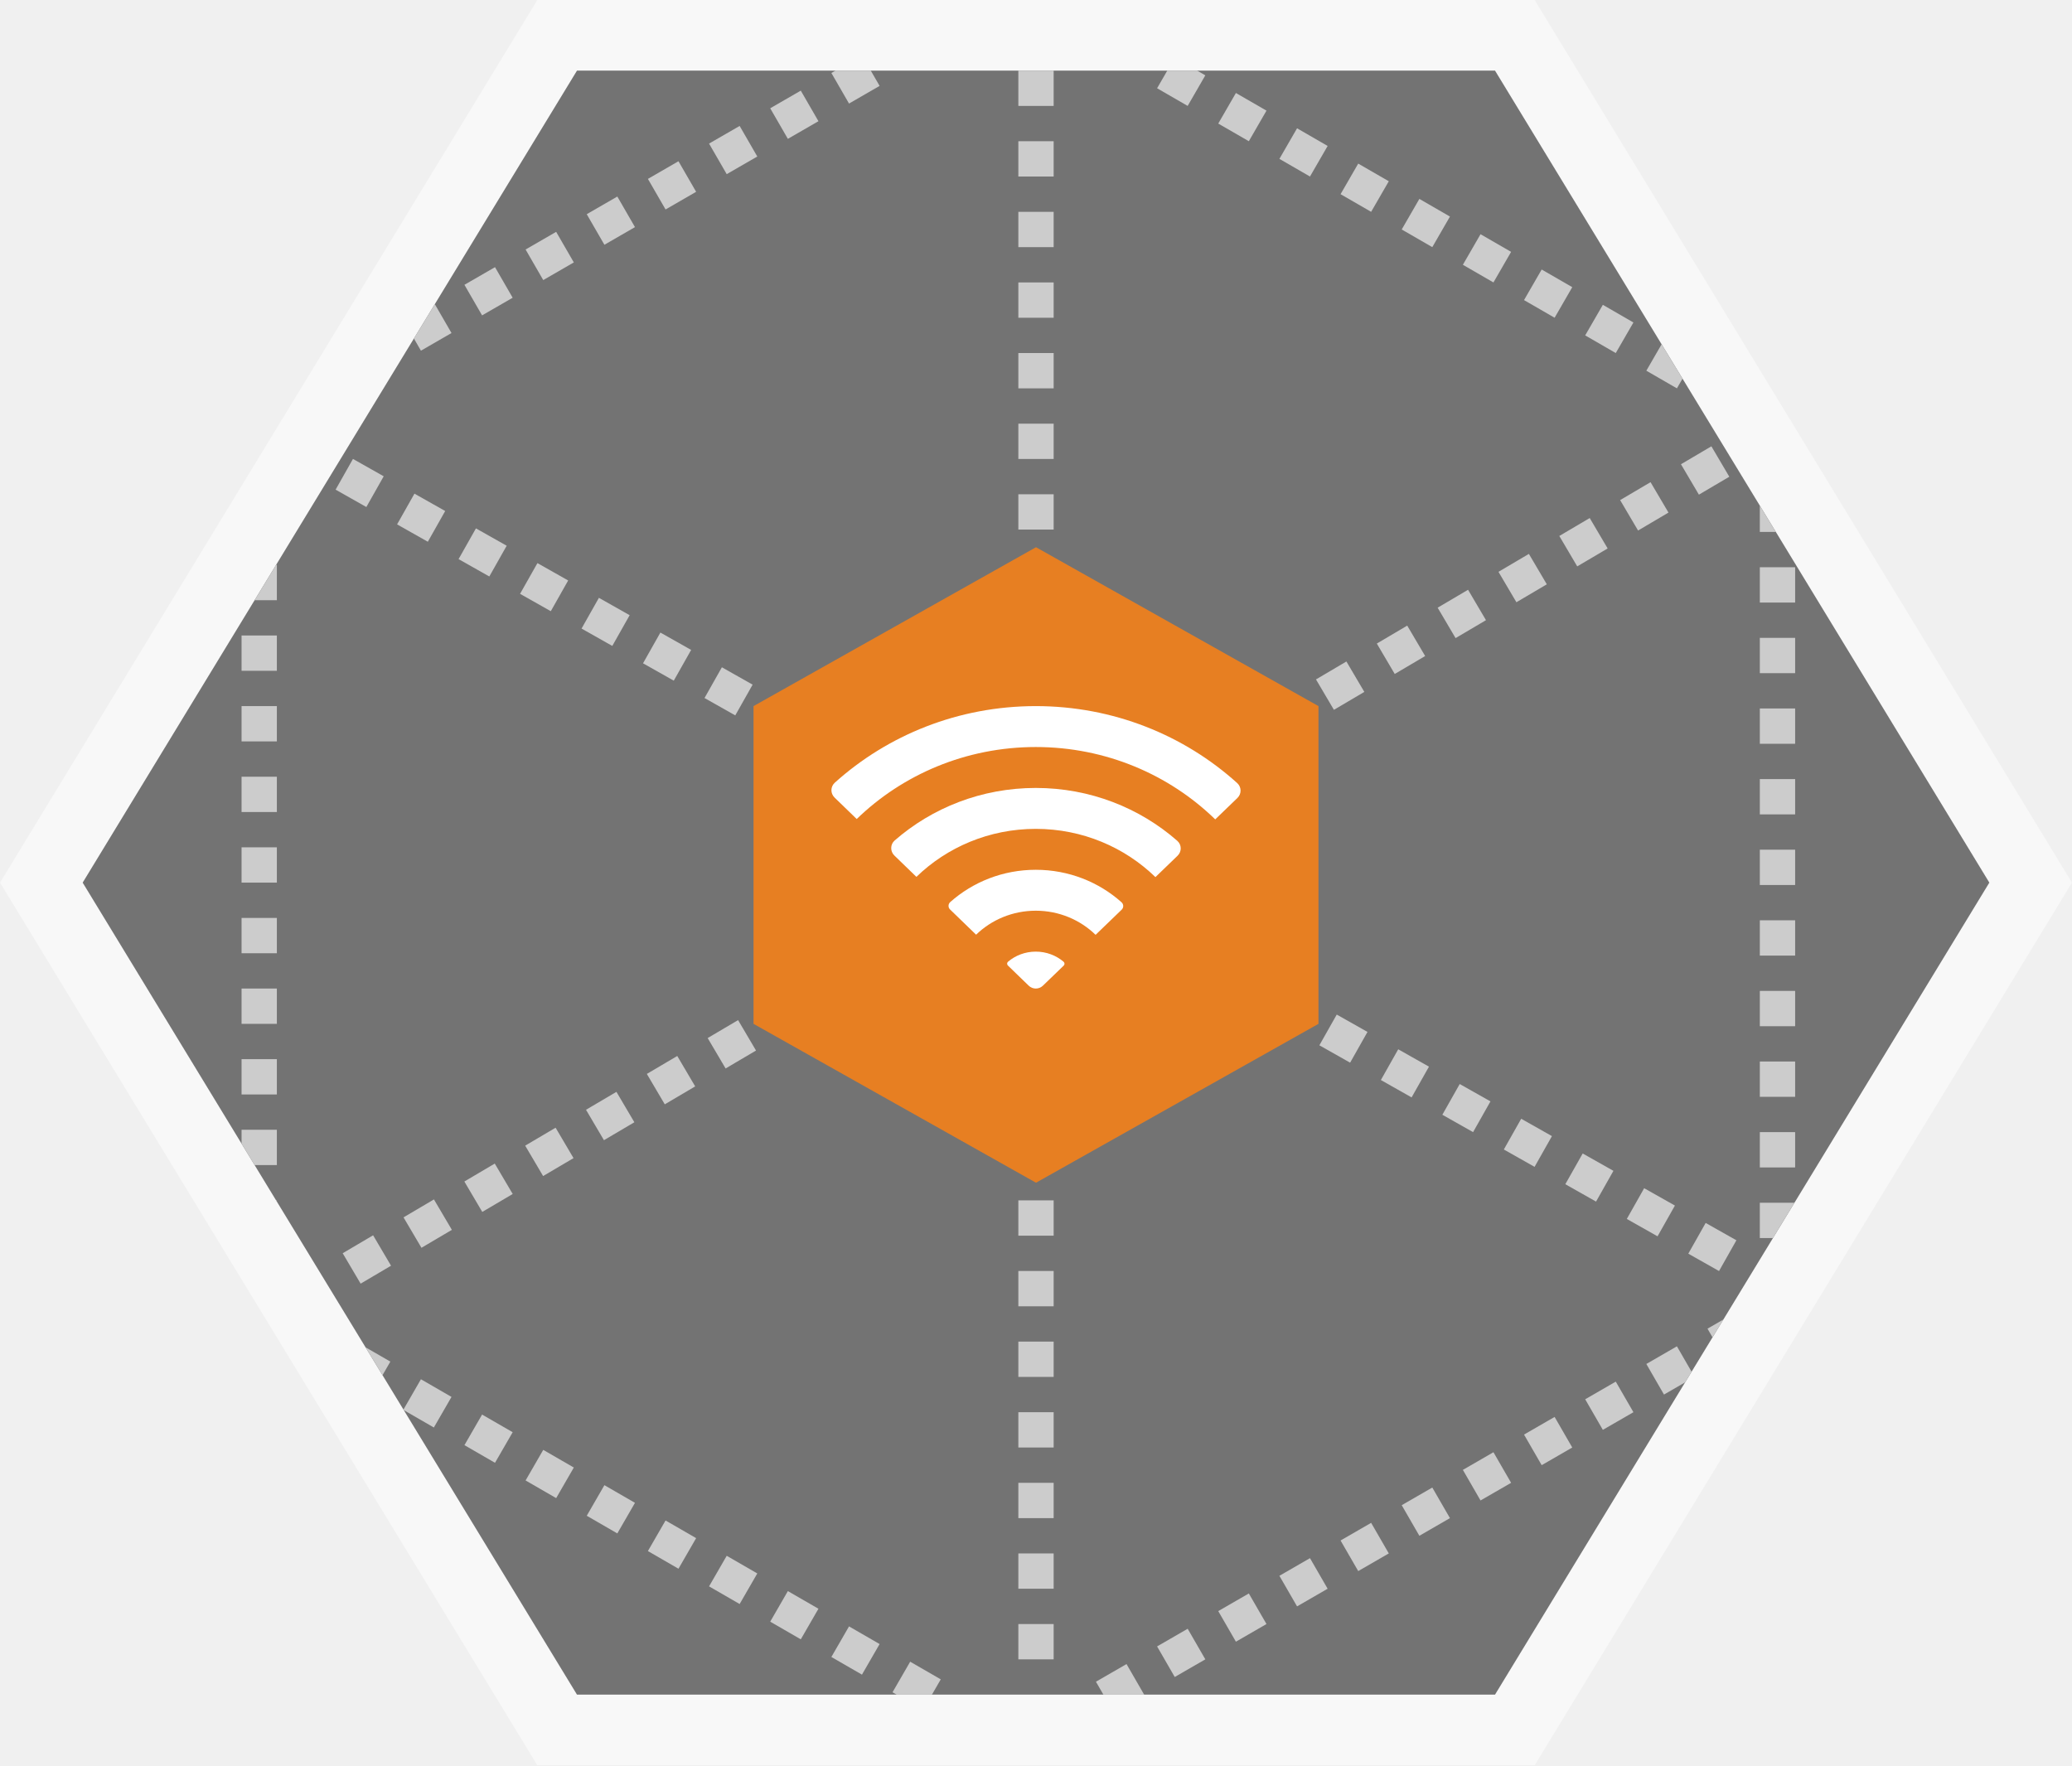
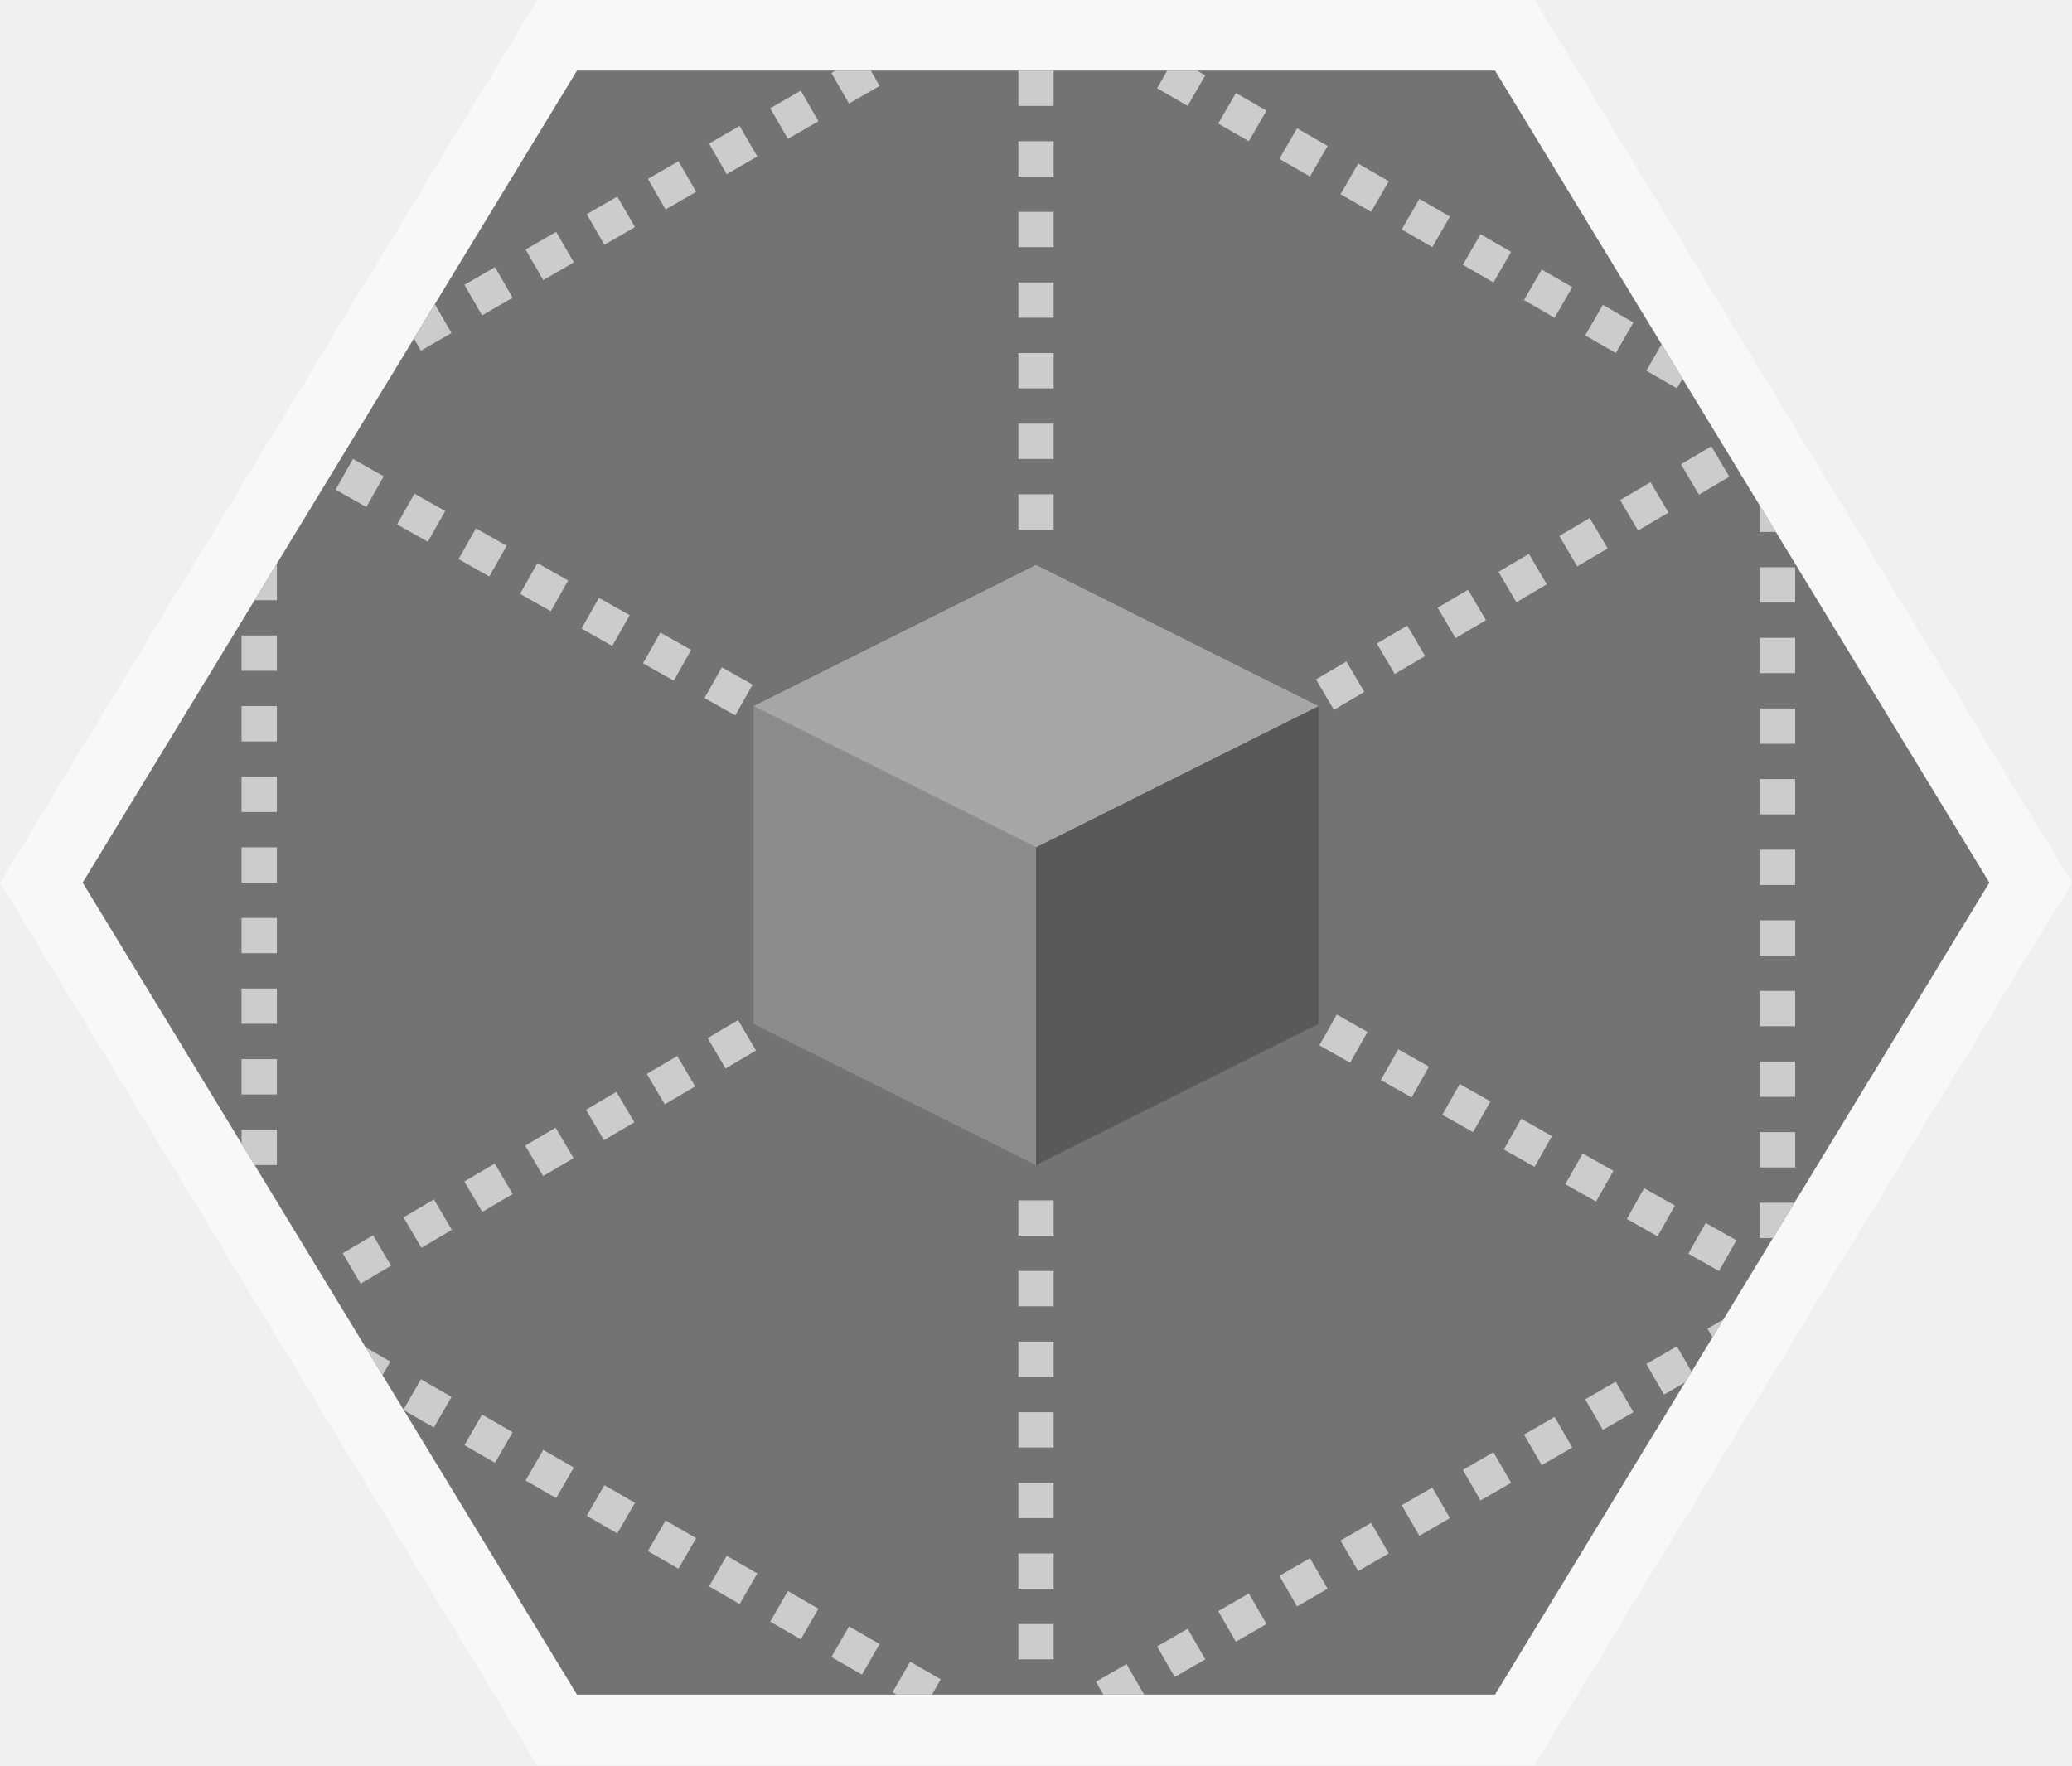
<svg xmlns="http://www.w3.org/2000/svg" viewBox="0 0 312.974 266.667" height="266.667" width="312.974" xml:space="preserve" id="svg2" version="1.1">
  <defs id="defs6">
    <clipPath id="clipPath18" clipPathUnits="userSpaceOnUse">
      <path id="path16" d="M 0,256 H 256 V 0 H 0 Z" />
    </clipPath>
    <clipPath id="clipPath26" clipPathUnits="userSpaceOnUse">
      <path id="path24" d="M 10.634,228 H 245.365 V 28 H 10.634 Z" />
-     </clipPath>
-     <clipPath id="clipPath254" clipPathUnits="userSpaceOnUse">
-       <path id="path252" d="M 0,256 H 256 V 0 H 0 Z" />
    </clipPath>
  </defs>
  <g transform="matrix(1.333333,0,0,-1.333333,-14.17933,304)" id="g10">
    <g id="g12">
      <g clip-path="url(#clipPath18)" id="g14">
        <g id="g20">
          <g id="g22" />
          <g id="g34">
            <g style="opacity:0.5" id="g32" clip-path="url(#clipPath26)">
              <g id="g30" transform="translate(184.4961,228)">
                <path id="path28" style="fill:#ffffff;fill-opacity:1;fill-rule:nonzero;stroke:none" d="m 0,0 h -4.496 -104 -4.496 l -2.338,-3.84 -56,-92 -2.532,-4.16 2.532,-4.159 56,-92 2.338,-3.841 h 4.496 104 H 0 l 2.338,3.841 56,92 2.531,4.159 -2.531,4.16 -56,92 z" />
              </g>
            </g>
          </g>
        </g>
      </g>
    </g>
    <g transform="translate(180,220)" id="g36">
      <path id="path38" style="fill:#737373;fill-opacity:1;fill-rule:nonzero;stroke:none" d="m 0,0 h -104 l -56,-92 56,-92 H 0 l 56,92 z" />
    </g>
-     <g transform="translate(160,112)" id="g40">
-       <path id="path42" style="fill:#e77f22;fill-opacity:1;fill-rule:nonzero;stroke:none" d="M 0,0 V 36 L -32,54 -64,36 V 0 l 32,-18 z" />
-     </g>
-     <g transform="translate(210,91.7324)" id="g44">
-       <path id="path46" style="fill:#cccccc;fill-opacity:1;fill-rule:nonzero;stroke:none" d="M 0,0 V -4 H 1.489 L 3.924,0 Z" />
-     </g>
-     <g transform="translate(204.0723,77.4648)" id="g48">
-       <path id="path50" style="fill:#cccccc;fill-opacity:1;fill-rule:nonzero;stroke:none" d="M 0,0 0.568,-0.984 1.8,1.039 Z" />
-     </g>
-     <g transform="translate(200.6074,75.4648)" id="g52">
-       <path id="path54" style="fill:#cccccc;fill-opacity:1;fill-rule:nonzero;stroke:none" d="m 0,0 -3.464,-2 2,-3.465 2.394,1.382 0.732,1.204 z" />
-     </g>
-     <g transform="translate(42,160)" id="g56">
-       <path id="path58" style="fill:#cccccc;fill-opacity:1;fill-rule:nonzero;stroke:none" d="M 0,0 V 4 H -0.087 L -2.521,0 Z" />
-     </g>
-     <path id="path60" style="fill:#cccccc;fill-opacity:1;fill-rule:nonzero;stroke:none" d="m 42,116 h -4 v -4 h 4 z" />
-     <path id="path62" style="fill:#cccccc;fill-opacity:1;fill-rule:nonzero;stroke:none" d="m 38,104 h 4 v 4 h -4 z" />
-     <path id="path64" style="fill:#cccccc;fill-opacity:1;fill-rule:nonzero;stroke:none" d="m 42,124 h -4 v -4 h 4 z" />
-     <g transform="translate(179.8232,63.4648)" id="g66">
-       <path id="path68" style="fill:#cccccc;fill-opacity:1;fill-rule:nonzero;stroke:none" d="m 0,0 -3.464,-2 2,-3.465 3.464,2 z" />
-     </g>
-     <g transform="translate(150.6465,217.4644)" id="g70">
+     <g transform="translate(210,91.7324)" id="g40">
+       <path id="path42" style="fill:#cccccc;fill-opacity:1;fill-rule:nonzero;stroke:none" d="M 0,0 V -4 H 1.489 L 3.924,0 Z" />
+     </g>
+     <g transform="translate(204.0723,77.4648)" id="g44">
+       <path id="path46" style="fill:#cccccc;fill-opacity:1;fill-rule:nonzero;stroke:none" d="M 0,0 0.568,-0.984 1.8,1.039 Z" />
+     </g>
+     <g transform="translate(200.6074,75.4648)" id="g48">
+       <path id="path50" style="fill:#cccccc;fill-opacity:1;fill-rule:nonzero;stroke:none" d="m 0,0 -3.464,-2 2,-3.465 2.394,1.382 0.732,1.204 z" />
+     </g>
+     <g transform="translate(42,160)" id="g52">
+       <path id="path54" style="fill:#cccccc;fill-opacity:1;fill-rule:nonzero;stroke:none" d="M 0,0 V 4 H -0.087 L -2.521,0 Z" />
+     </g>
+     <path id="path56" style="fill:#cccccc;fill-opacity:1;fill-rule:nonzero;stroke:none" d="m 42,116 h -4 v -4 h 4 z" />
+     <path id="path58" style="fill:#cccccc;fill-opacity:1;fill-rule:nonzero;stroke:none" d="m 38,104 h 4 v 4 h -4 z" />
+     <path id="path60" style="fill:#cccccc;fill-opacity:1;fill-rule:nonzero;stroke:none" d="m 42,124 h -4 v -4 h 4 z" />
+     <g transform="translate(179.8232,63.4648)" id="g62">
+       <path id="path64" style="fill:#cccccc;fill-opacity:1;fill-rule:nonzero;stroke:none" d="m 0,0 -3.464,-2 2,-3.465 3.464,2 z" />
+     </g>
+     <g transform="translate(150.6465,217.4644)" id="g66">
+       <path id="path68" style="fill:#cccccc;fill-opacity:1;fill-rule:nonzero;stroke:none" d="m 0,0 -2,-3.464 3.464,-2 2,3.464 z" />
+     </g>
+     <g transform="translate(157.5742,213.4644)" id="g70">
      <path id="path72" style="fill:#cccccc;fill-opacity:1;fill-rule:nonzero;stroke:none" d="m 0,0 -2,-3.464 3.464,-2 2,3.464 z" />
    </g>
-     <g transform="translate(157.5742,213.4644)" id="g74">
-       <path id="path76" style="fill:#cccccc;fill-opacity:1;fill-rule:nonzero;stroke:none" d="m 0,0 -2,-3.464 3.464,-2 2,3.464 z" />
-     </g>
-     <g transform="translate(155.5742,49.4648)" id="g78">
-       <path id="path80" style="fill:#cccccc;fill-opacity:1;fill-rule:nonzero;stroke:none" d="m 0,0 2,-3.465 3.464,2 -2,3.465 z" />
-     </g>
-     <g transform="translate(147.1826,40)" id="g82">
-       <path id="path84" style="fill:#cccccc;fill-opacity:1;fill-rule:nonzero;stroke:none" d="m 0,0 -2,3.465 -3.465,-2 2,-3.465 z" />
-     </g>
-     <g transform="translate(141.7178,218.0005)" id="g86">
-       <path id="path88" style="fill:#cccccc;fill-opacity:1;fill-rule:nonzero;stroke:none" d="m 0,0 3.464,-2 2,3.464 L 4.536,2 H 1.154 Z" />
-     </g>
-     <g transform="translate(148.6465,45.4648)" id="g90">
-       <path id="path92" style="fill:#cccccc;fill-opacity:1;fill-rule:nonzero;stroke:none" d="m 0,0 2,-3.465 3.464,2 -2,3.465 z" />
-     </g>
-     <path id="path94" style="fill:#cccccc;fill-opacity:1;fill-rule:nonzero;stroke:none" d="m 42,148 h -4 v -4 h 4 z" />
-     <g transform="translate(68.7129,194.2681)" id="g96">
-       <path id="path98" style="fill:#cccccc;fill-opacity:1;fill-rule:nonzero;stroke:none" d="m 0,0 -2,3.464 -3.464,-2 2,-3.464 z" />
-     </g>
-     <g transform="translate(66.7129,62.2676)" id="g100">
-       <path id="path102" style="fill:#cccccc;fill-opacity:1;fill-rule:nonzero;stroke:none" d="m 0,0 2,3.465 -3.464,2 -2,-3.465 z" />
-     </g>
-     <g transform="translate(72.1768,63.7324)" id="g104">
-       <path id="path106" style="fill:#cccccc;fill-opacity:1;fill-rule:nonzero;stroke:none" d="m 0,0 -2,-3.465 3.464,-2 2,3.465 z" />
-     </g>
-     <g transform="translate(134.79,37.4648)" id="g108">
-       <path id="path110" style="fill:#cccccc;fill-opacity:1;fill-rule:nonzero;stroke:none" d="M 0,0 0.846,-1.465 H 5.464 L 3.464,2 Z" />
-     </g>
-     <g transform="translate(58.3203,71.7324)" id="g112">
-       <path id="path114" style="fill:#cccccc;fill-opacity:1;fill-rule:nonzero;stroke:none" d="m 0,0 -1.981,-3.433 0.041,-0.066 3.404,-1.966 2,3.465 z" />
-     </g>
-     <path id="path116" style="fill:#cccccc;fill-opacity:1;fill-rule:nonzero;stroke:none" d="m 42,132 h -4 v -4 h 4 z" />
-     <g transform="translate(70.1768,199.7319)" id="g118">
-       <path id="path120" style="fill:#cccccc;fill-opacity:1;fill-rule:nonzero;stroke:none" d="m 0,0 2,-3.464 3.464,2 -2,3.464 z" />
-     </g>
-     <g transform="translate(58.3203,188.2681)" id="g122">
-       <path id="path124" style="fill:#cccccc;fill-opacity:1;fill-rule:nonzero;stroke:none" d="M 0,0 3.464,2 1.574,5.273 -0.796,1.379 Z" />
-     </g>
-     <g transform="translate(162.5029,53.4648)" id="g126">
-       <path id="path128" style="fill:#cccccc;fill-opacity:1;fill-rule:nonzero;stroke:none" d="m 0,0 2,-3.465 3.464,2 -2,3.465 z" />
-     </g>
-     <path id="path130" style="fill:#cccccc;fill-opacity:1;fill-rule:nonzero;stroke:none" d="m 42,156 h -4 v -4 h 4 z" />
-     <path id="path132" style="fill:#cccccc;fill-opacity:1;fill-rule:nonzero;stroke:none" d="m 42,140 h -4 v -4 h 4 z" />
-     <g transform="translate(39.4785,96)" id="g134">
-       <path id="path136" style="fill:#cccccc;fill-opacity:1;fill-rule:nonzero;stroke:none" d="m 0,0 h 2.521 v 4 h -4 V 2.429 Z" />
-     </g>
-     <g transform="translate(41.913,91.9998)" id="g138">
-       <path id="path140" style="fill:#cccccc;fill-opacity:1;fill-rule:nonzero;stroke:none" d="M 0,0 0.087,-0.142 V 0 Z" />
-     </g>
-     <g transform="translate(54.8564,73.7324)" id="g142">
-       <path id="path144" style="fill:#cccccc;fill-opacity:1;fill-rule:nonzero;stroke:none" d="m 0,0 -2.813,1.624 1.925,-3.162 z" />
-     </g>
-     <path id="path146" style="fill:#cccccc;fill-opacity:1;fill-rule:nonzero;stroke:none" d="m 214,131.732 h -4 v -4 h 4 z" />
-     <g transform="translate(82.5693,57.7324)" id="g148">
-       <path id="path150" style="fill:#cccccc;fill-opacity:1;fill-rule:nonzero;stroke:none" d="m 0,0 -3.464,2 -2,-3.465 3.464,-2 z" />
-     </g>
-     <g transform="translate(106.8174,43.7324)" id="g152">
-       <path id="path154" style="fill:#cccccc;fill-opacity:1;fill-rule:nonzero;stroke:none" d="m 0,0 -2,-3.465 3.465,-2 2,3.465 z" />
-     </g>
-     <g transform="translate(79.1055,200.2681)" id="g156">
-       <path id="path158" style="fill:#cccccc;fill-opacity:1;fill-rule:nonzero;stroke:none" d="m 0,0 3.464,2 -2,3.464 -3.464,-2 z" />
-     </g>
-     <path id="path160" style="fill:#cccccc;fill-opacity:1;fill-rule:nonzero;stroke:none" d="m 214,115.732 h -4 v -4 h 4 z" />
-     <path id="path162" style="fill:#cccccc;fill-opacity:1;fill-rule:nonzero;stroke:none" d="m 210,95.732 h 4 v 4 h -4 z" />
-     <path id="path164" style="fill:#cccccc;fill-opacity:1;fill-rule:nonzero;stroke:none" d="m 214,107.732 h -4 v -4 h 4 z" />
-     <g transform="translate(84.0332,52.2676)" id="g166">
-       <path id="path168" style="fill:#cccccc;fill-opacity:1;fill-rule:nonzero;stroke:none" d="m 0,0 3.464,-2 2,3.465 -3.464,2 z" />
-     </g>
-     <g transform="translate(104.8184,219.7319)" id="g170">
-       <path id="path172" style="fill:#cccccc;fill-opacity:1;fill-rule:nonzero;stroke:none" d="m 0,0 2,-3.464 3.464,2 -1,1.732 h -4 z" />
-     </g>
-     <g transform="translate(97.8896,44.2676)" id="g174">
-       <path id="path176" style="fill:#cccccc;fill-opacity:1;fill-rule:nonzero;stroke:none" d="m 0,0 3.464,-2 2,3.465 -3.464,2 z" />
-     </g>
-     <g transform="translate(101.3535,217.7319)" id="g178">
-       <path id="path180" style="fill:#cccccc;fill-opacity:1;fill-rule:nonzero;stroke:none" d="m 0,0 -3.464,-2 2,-3.464 3.464,2 z" />
-     </g>
-     <g transform="translate(111.7461,36.2676)" id="g182">
-       <path id="path184" style="fill:#cccccc;fill-opacity:1;fill-rule:nonzero;stroke:none" d="m 0,0 0.463,-0.268 h 4.001 l 1,1.733 -3.464,2 z" />
-     </g>
-     <g transform="translate(87.4971,209.7319)" id="g186">
+     <g transform="translate(155.5742,49.4648)" id="g74">
+       <path id="path76" style="fill:#cccccc;fill-opacity:1;fill-rule:nonzero;stroke:none" d="m 0,0 2,-3.465 3.464,2 -2,3.465 z" />
+     </g>
+     <g transform="translate(147.1826,40)" id="g78">
+       <path id="path80" style="fill:#cccccc;fill-opacity:1;fill-rule:nonzero;stroke:none" d="m 0,0 -2,3.465 -3.465,-2 2,-3.465 z" />
+     </g>
+     <g transform="translate(141.7178,218.0005)" id="g82">
+       <path id="path84" style="fill:#cccccc;fill-opacity:1;fill-rule:nonzero;stroke:none" d="m 0,0 3.464,-2 2,3.464 L 4.536,2 H 1.154 Z" />
+     </g>
+     <g transform="translate(148.6465,45.4648)" id="g86">
+       <path id="path88" style="fill:#cccccc;fill-opacity:1;fill-rule:nonzero;stroke:none" d="m 0,0 2,-3.465 3.464,2 -2,3.465 z" />
+     </g>
+     <path id="path90" style="fill:#cccccc;fill-opacity:1;fill-rule:nonzero;stroke:none" d="m 42,148 h -4 v -4 h 4 z" />
+     <g transform="translate(68.7129,194.2681)" id="g92">
+       <path id="path94" style="fill:#cccccc;fill-opacity:1;fill-rule:nonzero;stroke:none" d="m 0,0 -2,3.464 -3.464,-2 2,-3.464 z" />
+     </g>
+     <g transform="translate(66.7129,62.2676)" id="g96">
+       <path id="path98" style="fill:#cccccc;fill-opacity:1;fill-rule:nonzero;stroke:none" d="m 0,0 2,3.465 -3.464,2 -2,-3.465 z" />
+     </g>
+     <g transform="translate(72.1768,63.7324)" id="g100">
+       <path id="path102" style="fill:#cccccc;fill-opacity:1;fill-rule:nonzero;stroke:none" d="m 0,0 -2,-3.465 3.464,-2 2,3.465 z" />
+     </g>
+     <g transform="translate(134.79,37.4648)" id="g104">
+       <path id="path106" style="fill:#cccccc;fill-opacity:1;fill-rule:nonzero;stroke:none" d="M 0,0 0.846,-1.465 H 5.464 L 3.464,2 Z" />
+     </g>
+     <g transform="translate(58.3203,71.7324)" id="g108">
+       <path id="path110" style="fill:#cccccc;fill-opacity:1;fill-rule:nonzero;stroke:none" d="m 0,0 -1.981,-3.433 0.041,-0.066 3.404,-1.966 2,3.465 z" />
+     </g>
+     <path id="path112" style="fill:#cccccc;fill-opacity:1;fill-rule:nonzero;stroke:none" d="m 42,132 h -4 v -4 h 4 z" />
+     <g transform="translate(70.1768,199.7319)" id="g114">
+       <path id="path116" style="fill:#cccccc;fill-opacity:1;fill-rule:nonzero;stroke:none" d="m 0,0 2,-3.464 3.464,2 -2,3.464 z" />
+     </g>
+     <g transform="translate(58.3203,188.2681)" id="g118">
+       <path id="path120" style="fill:#cccccc;fill-opacity:1;fill-rule:nonzero;stroke:none" d="M 0,0 3.464,2 1.574,5.273 -0.796,1.379 Z" />
+     </g>
+     <g transform="translate(162.5029,53.4648)" id="g122">
+       <path id="path124" style="fill:#cccccc;fill-opacity:1;fill-rule:nonzero;stroke:none" d="m 0,0 2,-3.465 3.464,2 -2,3.465 z" />
+     </g>
+     <path id="path126" style="fill:#cccccc;fill-opacity:1;fill-rule:nonzero;stroke:none" d="m 42,156 h -4 v -4 h 4 z" />
+     <path id="path128" style="fill:#cccccc;fill-opacity:1;fill-rule:nonzero;stroke:none" d="m 42,140 h -4 v -4 h 4 z" />
+     <g transform="translate(39.4785,96)" id="g130">
+       <path id="path132" style="fill:#cccccc;fill-opacity:1;fill-rule:nonzero;stroke:none" d="m 0,0 h 2.521 v 4 h -4 V 2.429 Z" />
+     </g>
+     <g transform="translate(41.913,91.9998)" id="g134">
+       <path id="path136" style="fill:#cccccc;fill-opacity:1;fill-rule:nonzero;stroke:none" d="M 0,0 0.087,-0.142 V 0 Z" />
+     </g>
+     <g transform="translate(54.8564,73.7324)" id="g138">
+       <path id="path140" style="fill:#cccccc;fill-opacity:1;fill-rule:nonzero;stroke:none" d="m 0,0 -2.813,1.624 1.925,-3.162 z" />
+     </g>
+     <path id="path142" style="fill:#cccccc;fill-opacity:1;fill-rule:nonzero;stroke:none" d="m 214,131.732 h -4 v -4 h 4 z" />
+     <g transform="translate(82.5693,57.7324)" id="g144">
+       <path id="path146" style="fill:#cccccc;fill-opacity:1;fill-rule:nonzero;stroke:none" d="m 0,0 -3.464,2 -2,-3.465 3.464,-2 z" />
+     </g>
+     <g transform="translate(106.8174,43.7324)" id="g148">
+       <path id="path150" style="fill:#cccccc;fill-opacity:1;fill-rule:nonzero;stroke:none" d="m 0,0 -2,-3.465 3.465,-2 2,3.465 z" />
+     </g>
+     <g transform="translate(79.1055,200.2681)" id="g152">
+       <path id="path154" style="fill:#cccccc;fill-opacity:1;fill-rule:nonzero;stroke:none" d="m 0,0 3.464,2 -2,3.464 -3.464,-2 z" />
+     </g>
+     <path id="path156" style="fill:#cccccc;fill-opacity:1;fill-rule:nonzero;stroke:none" d="m 214,115.732 h -4 v -4 h 4 z" />
+     <path id="path158" style="fill:#cccccc;fill-opacity:1;fill-rule:nonzero;stroke:none" d="m 210,95.732 h 4 v 4 h -4 z" />
+     <path id="path160" style="fill:#cccccc;fill-opacity:1;fill-rule:nonzero;stroke:none" d="m 214,107.732 h -4 v -4 h 4 z" />
+     <g transform="translate(84.0332,52.2676)" id="g162">
+       <path id="path164" style="fill:#cccccc;fill-opacity:1;fill-rule:nonzero;stroke:none" d="m 0,0 3.464,-2 2,3.465 -3.464,2 z" />
+     </g>
+     <g transform="translate(104.8184,219.7319)" id="g166">
+       <path id="path168" style="fill:#cccccc;fill-opacity:1;fill-rule:nonzero;stroke:none" d="m 0,0 2,-3.464 3.464,2 -1,1.732 h -4 z" />
+     </g>
+     <g transform="translate(97.8896,44.2676)" id="g170">
+       <path id="path172" style="fill:#cccccc;fill-opacity:1;fill-rule:nonzero;stroke:none" d="m 0,0 3.464,-2 2,3.465 -3.464,2 z" />
+     </g>
+     <g transform="translate(101.3535,217.7319)" id="g174">
+       <path id="path176" style="fill:#cccccc;fill-opacity:1;fill-rule:nonzero;stroke:none" d="m 0,0 -3.464,-2 2,-3.464 3.464,2 z" />
+     </g>
+     <g transform="translate(111.7461,36.2676)" id="g178">
+       <path id="path180" style="fill:#cccccc;fill-opacity:1;fill-rule:nonzero;stroke:none" d="m 0,0 0.463,-0.268 h 4.001 l 1,1.733 -3.464,2 z" />
+     </g>
+     <g transform="translate(87.4971,209.7319)" id="g182">
+       <path id="path184" style="fill:#cccccc;fill-opacity:1;fill-rule:nonzero;stroke:none" d="m 0,0 -3.464,-2 2,-3.464 3.464,2 z" />
+     </g>
+     <g transform="translate(94.4258,213.7319)" id="g186">
      <path id="path188" style="fill:#cccccc;fill-opacity:1;fill-rule:nonzero;stroke:none" d="m 0,0 -3.464,-2 2,-3.464 3.464,2 z" />
    </g>
-     <g transform="translate(94.4258,213.7319)" id="g190">
-       <path id="path192" style="fill:#cccccc;fill-opacity:1;fill-rule:nonzero;stroke:none" d="m 0,0 -3.464,-2 2,-3.464 3.464,2 z" />
-     </g>
-     <g transform="translate(90.9619,48.2676)" id="g194">
-       <path id="path196" style="fill:#cccccc;fill-opacity:1;fill-rule:nonzero;stroke:none" d="m 0,0 3.464,-2 2,3.465 -3.464,2 z" />
-     </g>
-     <g transform="translate(201.2432,185.1011)" id="g198">
-       <path id="path200" style="fill:#cccccc;fill-opacity:1;fill-rule:nonzero;stroke:none" d="m 0,0 -2.37,3.894 -1.73,-2.995 3.464,-2 z" />
-     </g>
-     <g transform="translate(185.2871,197.4644)" id="g202">
-       <path id="path204" style="fill:#cccccc;fill-opacity:1;fill-rule:nonzero;stroke:none" d="m 0,0 -2,-3.464 3.464,-2 2,3.464 z" />
-     </g>
-     <g transform="translate(190.2158,69.4648)" id="g206">
-       <path id="path208" style="fill:#cccccc;fill-opacity:1;fill-rule:nonzero;stroke:none" d="m 0,0 2,-3.465 3.464,2 -2,3.465 z" />
-     </g>
-     <g transform="translate(192.2158,193.4644)" id="g210">
-       <path id="path212" style="fill:#cccccc;fill-opacity:1;fill-rule:nonzero;stroke:none" d="m 0,0 -2,-3.464 3.464,-2 2,3.464 z" />
-     </g>
-     <g transform="translate(183.2871,65.4648)" id="g214">
+     <g transform="translate(90.9619,48.2676)" id="g190">
+       <path id="path192" style="fill:#cccccc;fill-opacity:1;fill-rule:nonzero;stroke:none" d="m 0,0 3.464,-2 2,3.465 -3.464,2 z" />
+     </g>
+     <g transform="translate(201.2432,185.1011)" id="g194">
+       <path id="path196" style="fill:#cccccc;fill-opacity:1;fill-rule:nonzero;stroke:none" d="m 0,0 -2.37,3.894 -1.73,-2.995 3.464,-2 z" />
+     </g>
+     <g transform="translate(185.2871,197.4644)" id="g198">
+       <path id="path200" style="fill:#cccccc;fill-opacity:1;fill-rule:nonzero;stroke:none" d="m 0,0 -2,-3.464 3.464,-2 2,3.464 z" />
+     </g>
+     <g transform="translate(190.2158,69.4648)" id="g202">
+       <path id="path204" style="fill:#cccccc;fill-opacity:1;fill-rule:nonzero;stroke:none" d="m 0,0 2,-3.465 3.464,2 -2,3.465 z" />
+     </g>
+     <g transform="translate(192.2158,193.4644)" id="g206">
+       <path id="path208" style="fill:#cccccc;fill-opacity:1;fill-rule:nonzero;stroke:none" d="m 0,0 -2,-3.464 3.464,-2 2,3.464 z" />
+     </g>
+     <g transform="translate(183.2871,65.4648)" id="g210">
+       <path id="path212" style="fill:#cccccc;fill-opacity:1;fill-rule:nonzero;stroke:none" d="m 0,0 2,-3.465 3.464,2 -2,3.465 z" />
+     </g>
+     <g transform="translate(169.4307,57.4648)" id="g214">
      <path id="path216" style="fill:#cccccc;fill-opacity:1;fill-rule:nonzero;stroke:none" d="m 0,0 2,-3.465 3.464,2 -2,3.465 z" />
    </g>
-     <g transform="translate(169.4307,57.4648)" id="g218">
-       <path id="path220" style="fill:#cccccc;fill-opacity:1;fill-rule:nonzero;stroke:none" d="m 0,0 2,-3.465 3.464,2 -2,3.465 z" />
-     </g>
-     <g transform="translate(171.4307,205.4644)" id="g222">
-       <path id="path224" style="fill:#cccccc;fill-opacity:1;fill-rule:nonzero;stroke:none" d="m 0,0 -2,-3.464 3.464,-2 2,3.464 z" />
-     </g>
-     <g transform="translate(181.8232,199.4644)" id="g226">
-       <path id="path228" style="fill:#cccccc;fill-opacity:1;fill-rule:nonzero;stroke:none" d="m 0,0 -3.464,2 -2,-3.464 3.464,-2 z" />
-     </g>
-     <g transform="translate(210,167.7324)" id="g230">
-       <path id="path232" style="fill:#cccccc;fill-opacity:1;fill-rule:nonzero;stroke:none" d="M 0,0 H 1.815 L 0,2.982 Z" />
-     </g>
-     <path id="path234" style="fill:#cccccc;fill-opacity:1;fill-rule:nonzero;stroke:none" d="m 214,147.732 h -4 v -4 h 4 z" />
-     <path id="path236" style="fill:#cccccc;fill-opacity:1;fill-rule:nonzero;stroke:none" d="m 214,139.732 h -4 v -4 h 4 z" />
-     <path id="path238" style="fill:#cccccc;fill-opacity:1;fill-rule:nonzero;stroke:none" d="m 214,155.732 h -4 v -4 h 4 z" />
-     <path id="path240" style="fill:#cccccc;fill-opacity:1;fill-rule:nonzero;stroke:none" d="m 214,163.732 h -4 v -4 h 4 z" />
-     <path id="path242" style="fill:#cccccc;fill-opacity:1;fill-rule:nonzero;stroke:none" d="m 214,123.732 h -4 v -4 h 4 z" />
-     <g transform="translate(164.5029,209.4644)" id="g244">
-       <path id="path246" style="fill:#cccccc;fill-opacity:1;fill-rule:nonzero;stroke:none" d="m 0,0 -2,-3.464 3.464,-2 2,3.464 z" />
-     </g>
-     <g id="g248">
-       <g clip-path="url(#clipPath254)" id="g250">
-         <g transform="translate(127.9756,120.1826)" id="g256">
-           <path id="path258" style="fill:#ffffff;fill-opacity:1;fill-rule:nonzero;stroke:none" d="m 0,0 c -1.202,0 -2.3,-0.429 -3.14,-1.139 -0.133,-0.112 -0.146,-0.313 -0.02,-0.434 l 2.355,-2.282 c 0.449,-0.436 1.162,-0.437 1.612,-0.002 l 2.36,2.277 C 3.292,-1.459 3.28,-1.258 3.147,-1.145 2.307,-0.432 1.205,0 0,0" />
-         </g>
-         <g transform="translate(127.9756,129.4551)" id="g260">
-           <path id="path262" style="fill:#ffffff;fill-opacity:1;fill-rule:nonzero;stroke:none" d="M 0,0 C -3.73,0 -7.132,-1.386 -9.687,-3.654 -9.94,-3.88 -9.954,-4.262 -9.71,-4.498 l 2.948,-2.856 c 1.732,1.678 4.124,2.718 6.762,2.718 2.646,0 5.043,-1.046 6.776,-2.733 L 9.73,-4.518 C 9.974,-4.282 9.961,-3.9 9.708,-3.675 7.151,-1.394 3.74,0 0,0" />
-         </g>
-         <g transform="translate(107.6885,135.207)" id="g264">
-           <path id="path266" style="fill:#ffffff;fill-opacity:1;fill-rule:nonzero;stroke:none" d="m 0,0 c 5.198,5.037 12.374,8.157 20.287,8.157 7.936,0 15.128,-3.137 20.329,-8.198 l 2.51,2.422 c 0.49,0.473 0.48,1.238 -0.025,1.695 C 37.116,9.481 29.094,12.793 20.287,12.793 11.506,12.793 3.503,9.5 -2.476,4.122 -2.983,3.666 -2.994,2.902 -2.504,2.427 Z" />
-         </g>
-         <g transform="translate(127.9756,138.7275)" id="g268">
-           <path id="path270" style="fill:#ffffff;fill-opacity:1;fill-rule:nonzero;stroke:none" d="m 0,0 c -6.141,0 -11.75,-2.254 -15.99,-5.955 -0.507,-0.442 -0.517,-1.229 -0.034,-1.697 l 2.5,-2.422 c 3.464,3.358 8.248,5.438 13.524,5.438 5.29,0 10.085,-2.092 13.553,-5.466 l 2.504,2.417 c 0.493,0.476 0.484,1.246 -0.031,1.698 C 11.781,-2.269 6.159,0 0,0" />
-         </g>
-         <path id="path272" style="fill:#cccccc;fill-opacity:1;fill-rule:nonzero;stroke:none" d="m 130,216 h -4 v 4 h 4 z" />
-         <path id="path274" style="fill:#cccccc;fill-opacity:1;fill-rule:nonzero;stroke:none" d="m 130,208 h -4 v 4 h 4 z" />
-         <path id="path276" style="fill:#cccccc;fill-opacity:1;fill-rule:nonzero;stroke:none" d="m 130,200 h -4 v 4 h 4 z" />
-         <path id="path278" style="fill:#cccccc;fill-opacity:1;fill-rule:nonzero;stroke:none" d="m 130,192 h -4 v 4 h 4 z" />
-         <path id="path280" style="fill:#cccccc;fill-opacity:1;fill-rule:nonzero;stroke:none" d="m 130,184 h -4 v 4 h 4 z" />
-         <path id="path282" style="fill:#cccccc;fill-opacity:1;fill-rule:nonzero;stroke:none" d="m 130,176 h -4 v 4 h 4 z" />
-         <path id="path284" style="fill:#cccccc;fill-opacity:1;fill-rule:nonzero;stroke:none" d="m 130,168 h -4 v 4 h 4 z" />
-         <path id="path286" style="fill:#cccccc;fill-opacity:1;fill-rule:nonzero;stroke:none" d="m 130,88 h -4 v 4 h 4 z" />
-         <path id="path288" style="fill:#cccccc;fill-opacity:1;fill-rule:nonzero;stroke:none" d="m 130,80 h -4 v 4 h 4 z" />
-         <path id="path290" style="fill:#cccccc;fill-opacity:1;fill-rule:nonzero;stroke:none" d="m 130,72 h -4 v 4 h 4 z" />
-         <path id="path292" style="fill:#cccccc;fill-opacity:1;fill-rule:nonzero;stroke:none" d="m 130,64 h -4 v 4 h 4 z" />
-         <path id="path294" style="fill:#cccccc;fill-opacity:1;fill-rule:nonzero;stroke:none" d="m 130,56 h -4 v 4 h 4 z" />
-         <path id="path296" style="fill:#cccccc;fill-opacity:1;fill-rule:nonzero;stroke:none" d="m 130,48 h -4 v 4 h 4 z" />
-         <path id="path298" style="fill:#cccccc;fill-opacity:1;fill-rule:nonzero;stroke:none" d="m 130,40 h -4 v 4 h 4 z" />
-         <g transform="translate(201.8965,85.9619)" id="g300">
-           <path id="path302" style="fill:#cccccc;fill-opacity:1;fill-rule:nonzero;stroke:none" d="M 0,0 1.967,3.482 5.449,1.516 3.482,-1.968 Z" />
-         </g>
-         <g transform="translate(194.9307,89.8965)" id="g304">
-           <path id="path306" style="fill:#cccccc;fill-opacity:1;fill-rule:nonzero;stroke:none" d="M 0,0 1.967,3.482 5.45,1.516 3.482,-1.968 Z" />
-         </g>
-         <g transform="translate(187.9648,93.8311)" id="g308">
-           <path id="path310" style="fill:#cccccc;fill-opacity:1;fill-rule:nonzero;stroke:none" d="M 0,0 1.968,3.482 5.45,1.516 3.482,-1.968 Z" />
-         </g>
-         <g transform="translate(180.999,97.7656)" id="g312">
-           <path id="path314" style="fill:#cccccc;fill-opacity:1;fill-rule:nonzero;stroke:none" d="M 0,0 1.968,3.482 5.45,1.516 3.483,-1.968 Z" />
-         </g>
-         <g transform="translate(174.0342,101.7002)" id="g316">
-           <path id="path318" style="fill:#cccccc;fill-opacity:1;fill-rule:nonzero;stroke:none" d="M 0,0 1.967,3.482 5.45,1.516 3.482,-1.968 Z" />
-         </g>
-         <g transform="translate(167.0684,105.6348)" id="g320">
-           <path id="path322" style="fill:#cccccc;fill-opacity:1;fill-rule:nonzero;stroke:none" d="M 0,0 1.967,3.482 5.45,1.516 3.482,-1.968 Z" />
-         </g>
-         <g transform="translate(160.1025,109.5693)" id="g324">
-           <path id="path326" style="fill:#cccccc;fill-opacity:1;fill-rule:nonzero;stroke:none" d="M 0,0 1.968,3.482 5.45,1.516 3.483,-1.968 Z" />
-         </g>
-         <g transform="translate(90.4473,148.915)" id="g328">
-           <path id="path330" style="fill:#cccccc;fill-opacity:1;fill-rule:nonzero;stroke:none" d="M 0,0 1.967,3.483 5.45,1.516 3.483,-1.967 Z" />
-         </g>
-         <g transform="translate(83.4814,152.8496)" id="g332">
-           <path id="path334" style="fill:#cccccc;fill-opacity:1;fill-rule:nonzero;stroke:none" d="M 0,0 1.967,3.483 5.45,1.516 3.483,-1.967 Z" />
-         </g>
-         <g transform="translate(76.5161,156.7847)" id="g336">
-           <path id="path338" style="fill:#cccccc;fill-opacity:1;fill-rule:nonzero;stroke:none" d="M 0,0 1.967,3.482 5.45,1.515 3.483,-1.967 Z" />
-         </g>
-         <g transform="translate(69.5503,160.7192)" id="g340">
-           <path id="path342" style="fill:#cccccc;fill-opacity:1;fill-rule:nonzero;stroke:none" d="M 0,0 1.968,3.482 5.45,1.515 3.483,-1.967 Z" />
-         </g>
-         <g transform="translate(62.585,164.6538)" id="g344">
-           <path id="path346" style="fill:#cccccc;fill-opacity:1;fill-rule:nonzero;stroke:none" d="M 0,0 1.967,3.482 5.45,1.515 3.483,-1.967 Z" />
-         </g>
-         <g transform="translate(55.6196,168.5884)" id="g348">
-           <path id="path350" style="fill:#cccccc;fill-opacity:1;fill-rule:nonzero;stroke:none" d="M 0,0 1.967,3.482 5.45,1.515 3.482,-1.967 Z" />
-         </g>
-         <g transform="translate(48.6538,172.5229)" id="g352">
-           <path id="path354" style="fill:#cccccc;fill-opacity:1;fill-rule:nonzero;stroke:none" d="M 0,0 1.967,3.482 5.45,1.515 3.483,-1.967 Z" />
-         </g>
-         <g transform="translate(203.0977,171.957)" id="g356">
-           <path id="path358" style="fill:#cccccc;fill-opacity:1;fill-rule:nonzero;stroke:none" d="M 0,0 -2.032,3.445 1.414,5.477 3.445,2.031 Z" />
-         </g>
-         <g transform="translate(196.2061,167.8936)" id="g360">
-           <path id="path362" style="fill:#cccccc;fill-opacity:1;fill-rule:nonzero;stroke:none" d="M 0,0 -2.031,3.446 1.414,5.478 3.445,2.032 Z" />
-         </g>
-         <g transform="translate(189.3145,163.8306)" id="g364">
-           <path id="path366" style="fill:#cccccc;fill-opacity:1;fill-rule:nonzero;stroke:none" d="M 0,0 -2.031,3.445 1.414,5.477 3.446,2.031 Z" />
-         </g>
-         <g transform="translate(182.4238,159.7671)" id="g368">
-           <path id="path370" style="fill:#cccccc;fill-opacity:1;fill-rule:nonzero;stroke:none" d="M 0,0 -2.032,3.446 1.414,5.478 3.445,2.032 Z" />
-         </g>
-         <g transform="translate(175.5322,155.7041)" id="g372">
-           <path id="path374" style="fill:#cccccc;fill-opacity:1;fill-rule:nonzero;stroke:none" d="M 0,0 -2.031,3.445 1.414,5.477 3.445,2.031 Z" />
-         </g>
-         <g transform="translate(168.6406,151.6406)" id="g376">
-           <path id="path378" style="fill:#cccccc;fill-opacity:1;fill-rule:nonzero;stroke:none" d="M 0,0 -2.031,3.446 1.414,5.478 3.446,2.032 Z" />
-         </g>
-         <g transform="translate(161.75,147.5776)" id="g380">
-           <path id="path382" style="fill:#cccccc;fill-opacity:1;fill-rule:nonzero;stroke:none" d="M 0,0 -2.032,3.445 1.414,5.477 3.445,2.031 Z" />
-         </g>
-         <g transform="translate(92.8364,106.9453)" id="g384">
-           <path id="path386" style="fill:#cccccc;fill-opacity:1;fill-rule:nonzero;stroke:none" d="M 0,0 -2.032,3.445 1.414,5.478 3.446,2.031 Z" />
-         </g>
-         <g transform="translate(85.9453,102.8818)" id="g388">
-           <path id="path390" style="fill:#cccccc;fill-opacity:1;fill-rule:nonzero;stroke:none" d="M 0,0 -2.032,3.446 1.414,5.478 3.445,2.032 Z" />
-         </g>
-         <g transform="translate(79.0537,98.8184)" id="g392">
-           <path id="path394" style="fill:#cccccc;fill-opacity:1;fill-rule:nonzero;stroke:none" d="M 0,0 -2.032,3.446 1.414,5.478 3.446,2.032 Z" />
-         </g>
-         <g transform="translate(72.1626,94.7559)" id="g396">
-           <path id="path398" style="fill:#cccccc;fill-opacity:1;fill-rule:nonzero;stroke:none" d="M 0,0 -2.032,3.445 1.414,5.477 3.445,2.031 Z" />
-         </g>
-         <g transform="translate(65.271,90.6924)" id="g400">
-           <path id="path402" style="fill:#cccccc;fill-opacity:1;fill-rule:nonzero;stroke:none" d="M 0,0 -2.031,3.445 1.414,5.478 3.446,2.031 Z" />
-         </g>
-         <g transform="translate(58.3799,86.6289)" id="g404">
-           <path id="path406" style="fill:#cccccc;fill-opacity:1;fill-rule:nonzero;stroke:none" d="M 0,0 -2.032,3.446 1.414,5.478 3.446,2.032 Z" />
-         </g>
-         <g transform="translate(51.4888,82.5654)" id="g408">
-           <path id="path410" style="fill:#cccccc;fill-opacity:1;fill-rule:nonzero;stroke:none" d="M 0,0 -2.032,3.446 1.414,5.478 3.445,2.032 Z" />
-         </g>
-       </g>
+     <g transform="translate(171.4307,205.4644)" id="g218">
+       <path id="path220" style="fill:#cccccc;fill-opacity:1;fill-rule:nonzero;stroke:none" d="m 0,0 -2,-3.464 3.464,-2 2,3.464 z" />
+     </g>
+     <g transform="translate(181.8232,199.4644)" id="g222">
+       <path id="path224" style="fill:#cccccc;fill-opacity:1;fill-rule:nonzero;stroke:none" d="m 0,0 -3.464,2 -2,-3.464 3.464,-2 z" />
+     </g>
+     <g transform="translate(210,167.7324)" id="g226">
+       <path id="path228" style="fill:#cccccc;fill-opacity:1;fill-rule:nonzero;stroke:none" d="M 0,0 H 1.815 L 0,2.982 Z" />
+     </g>
+     <path id="path230" style="fill:#cccccc;fill-opacity:1;fill-rule:nonzero;stroke:none" d="m 214,147.732 h -4 v -4 h 4 z" />
+     <path id="path232" style="fill:#cccccc;fill-opacity:1;fill-rule:nonzero;stroke:none" d="m 214,139.732 h -4 v -4 h 4 z" />
+     <path id="path234" style="fill:#cccccc;fill-opacity:1;fill-rule:nonzero;stroke:none" d="m 214,155.732 h -4 v -4 h 4 z" />
+     <path id="path236" style="fill:#cccccc;fill-opacity:1;fill-rule:nonzero;stroke:none" d="m 214,163.732 h -4 v -4 h 4 z" />
+     <path id="path238" style="fill:#cccccc;fill-opacity:1;fill-rule:nonzero;stroke:none" d="m 214,123.732 h -4 v -4 h 4 z" />
+     <g transform="translate(164.5029,209.4644)" id="g240">
+       <path id="path242" style="fill:#cccccc;fill-opacity:1;fill-rule:nonzero;stroke:none" d="m 0,0 -2,-3.464 3.464,-2 2,3.464 z" />
+     </g>
+     <path id="path244" style="fill:#cccccc;fill-opacity:1;fill-rule:nonzero;stroke:none" d="m 130,216 h -4 v 4 h 4 z" />
+     <path id="path246" style="fill:#cccccc;fill-opacity:1;fill-rule:nonzero;stroke:none" d="m 130,208 h -4 v 4 h 4 z" />
+     <path id="path248" style="fill:#cccccc;fill-opacity:1;fill-rule:nonzero;stroke:none" d="m 130,200 h -4 v 4 h 4 z" />
+     <path id="path250" style="fill:#cccccc;fill-opacity:1;fill-rule:nonzero;stroke:none" d="m 130,192 h -4 v 4 h 4 z" />
+     <path id="path252" style="fill:#cccccc;fill-opacity:1;fill-rule:nonzero;stroke:none" d="m 130,184 h -4 v 4 h 4 z" />
+     <path id="path254" style="fill:#cccccc;fill-opacity:1;fill-rule:nonzero;stroke:none" d="m 130,176 h -4 v 4 h 4 z" />
+     <path id="path256" style="fill:#cccccc;fill-opacity:1;fill-rule:nonzero;stroke:none" d="m 130,168 h -4 v 4 h 4 z" />
+     <path id="path258" style="fill:#cccccc;fill-opacity:1;fill-rule:nonzero;stroke:none" d="m 130,88 h -4 v 4 h 4 z" />
+     <path id="path260" style="fill:#cccccc;fill-opacity:1;fill-rule:nonzero;stroke:none" d="m 130,80 h -4 v 4 h 4 z" />
+     <path id="path262" style="fill:#cccccc;fill-opacity:1;fill-rule:nonzero;stroke:none" d="m 130,72 h -4 v 4 h 4 z" />
+     <path id="path264" style="fill:#cccccc;fill-opacity:1;fill-rule:nonzero;stroke:none" d="m 130,64 h -4 v 4 h 4 z" />
+     <path id="path266" style="fill:#cccccc;fill-opacity:1;fill-rule:nonzero;stroke:none" d="m 130,56 h -4 v 4 h 4 z" />
+     <path id="path268" style="fill:#cccccc;fill-opacity:1;fill-rule:nonzero;stroke:none" d="m 130,48 h -4 v 4 h 4 z" />
+     <path id="path270" style="fill:#cccccc;fill-opacity:1;fill-rule:nonzero;stroke:none" d="m 130,40 h -4 v 4 h 4 z" />
+     <g transform="translate(201.8965,85.9619)" id="g272">
+       <path id="path274" style="fill:#cccccc;fill-opacity:1;fill-rule:nonzero;stroke:none" d="M 0,0 1.967,3.482 5.449,1.516 3.482,-1.968 Z" />
+     </g>
+     <g transform="translate(194.9307,89.8965)" id="g276">
+       <path id="path278" style="fill:#cccccc;fill-opacity:1;fill-rule:nonzero;stroke:none" d="M 0,0 1.967,3.482 5.45,1.516 3.482,-1.968 Z" />
+     </g>
+     <g transform="translate(187.9648,93.8311)" id="g280">
+       <path id="path282" style="fill:#cccccc;fill-opacity:1;fill-rule:nonzero;stroke:none" d="M 0,0 1.968,3.482 5.45,1.516 3.482,-1.968 Z" />
+     </g>
+     <g transform="translate(180.999,97.7656)" id="g284">
+       <path id="path286" style="fill:#cccccc;fill-opacity:1;fill-rule:nonzero;stroke:none" d="M 0,0 1.968,3.482 5.45,1.516 3.483,-1.968 Z" />
+     </g>
+     <g transform="translate(174.0342,101.7002)" id="g288">
+       <path id="path290" style="fill:#cccccc;fill-opacity:1;fill-rule:nonzero;stroke:none" d="M 0,0 1.967,3.482 5.45,1.516 3.482,-1.968 Z" />
+     </g>
+     <g transform="translate(167.0684,105.6348)" id="g292">
+       <path id="path294" style="fill:#cccccc;fill-opacity:1;fill-rule:nonzero;stroke:none" d="M 0,0 1.967,3.482 5.45,1.516 3.482,-1.968 Z" />
+     </g>
+     <g transform="translate(160.1025,109.5693)" id="g296">
+       <path id="path298" style="fill:#cccccc;fill-opacity:1;fill-rule:nonzero;stroke:none" d="M 0,0 1.968,3.482 5.45,1.516 3.483,-1.968 Z" />
+     </g>
+     <g transform="translate(90.4473,148.915)" id="g300">
+       <path id="path302" style="fill:#cccccc;fill-opacity:1;fill-rule:nonzero;stroke:none" d="M 0,0 1.967,3.483 5.45,1.516 3.483,-1.967 Z" />
+     </g>
+     <g transform="translate(83.4814,152.8496)" id="g304">
+       <path id="path306" style="fill:#cccccc;fill-opacity:1;fill-rule:nonzero;stroke:none" d="M 0,0 1.967,3.483 5.45,1.516 3.483,-1.967 Z" />
+     </g>
+     <g transform="translate(76.5161,156.7847)" id="g308">
+       <path id="path310" style="fill:#cccccc;fill-opacity:1;fill-rule:nonzero;stroke:none" d="M 0,0 1.967,3.482 5.45,1.515 3.483,-1.967 Z" />
+     </g>
+     <g transform="translate(69.5503,160.7192)" id="g312">
+       <path id="path314" style="fill:#cccccc;fill-opacity:1;fill-rule:nonzero;stroke:none" d="M 0,0 1.968,3.482 5.45,1.515 3.483,-1.967 Z" />
+     </g>
+     <g transform="translate(62.585,164.6538)" id="g316">
+       <path id="path318" style="fill:#cccccc;fill-opacity:1;fill-rule:nonzero;stroke:none" d="M 0,0 1.967,3.482 5.45,1.515 3.483,-1.967 Z" />
+     </g>
+     <g transform="translate(55.6196,168.5884)" id="g320">
+       <path id="path322" style="fill:#cccccc;fill-opacity:1;fill-rule:nonzero;stroke:none" d="M 0,0 1.967,3.482 5.45,1.515 3.482,-1.967 Z" />
+     </g>
+     <g transform="translate(48.6538,172.5229)" id="g324">
+       <path id="path326" style="fill:#cccccc;fill-opacity:1;fill-rule:nonzero;stroke:none" d="M 0,0 1.967,3.482 5.45,1.515 3.483,-1.967 Z" />
+     </g>
+     <g transform="translate(203.0977,171.957)" id="g328">
+       <path id="path330" style="fill:#cccccc;fill-opacity:1;fill-rule:nonzero;stroke:none" d="M 0,0 -2.032,3.445 1.414,5.477 3.445,2.031 Z" />
+     </g>
+     <g transform="translate(196.2061,167.8936)" id="g332">
+       <path id="path334" style="fill:#cccccc;fill-opacity:1;fill-rule:nonzero;stroke:none" d="M 0,0 -2.031,3.446 1.414,5.478 3.445,2.032 Z" />
+     </g>
+     <g transform="translate(189.3145,163.8306)" id="g336">
+       <path id="path338" style="fill:#cccccc;fill-opacity:1;fill-rule:nonzero;stroke:none" d="M 0,0 -2.031,3.445 1.414,5.477 3.446,2.031 Z" />
+     </g>
+     <g transform="translate(182.4238,159.7671)" id="g340">
+       <path id="path342" style="fill:#cccccc;fill-opacity:1;fill-rule:nonzero;stroke:none" d="M 0,0 -2.032,3.446 1.414,5.478 3.445,2.032 Z" />
+     </g>
+     <g transform="translate(175.5322,155.7041)" id="g344">
+       <path id="path346" style="fill:#cccccc;fill-opacity:1;fill-rule:nonzero;stroke:none" d="M 0,0 -2.031,3.445 1.414,5.477 3.445,2.031 Z" />
+     </g>
+     <g transform="translate(168.6406,151.6406)" id="g348">
+       <path id="path350" style="fill:#cccccc;fill-opacity:1;fill-rule:nonzero;stroke:none" d="M 0,0 -2.031,3.446 1.414,5.478 3.446,2.032 Z" />
+     </g>
+     <g transform="translate(161.75,147.5776)" id="g352">
+       <path id="path354" style="fill:#cccccc;fill-opacity:1;fill-rule:nonzero;stroke:none" d="M 0,0 -2.032,3.445 1.414,5.477 3.445,2.031 Z" />
+     </g>
+     <g transform="translate(92.8364,106.9453)" id="g356">
+       <path id="path358" style="fill:#cccccc;fill-opacity:1;fill-rule:nonzero;stroke:none" d="M 0,0 -2.032,3.445 1.414,5.478 3.446,2.031 Z" />
+     </g>
+     <g transform="translate(85.9453,102.8818)" id="g360">
+       <path id="path362" style="fill:#cccccc;fill-opacity:1;fill-rule:nonzero;stroke:none" d="M 0,0 -2.032,3.446 1.414,5.478 3.445,2.032 Z" />
+     </g>
+     <g transform="translate(79.0537,98.8184)" id="g364">
+       <path id="path366" style="fill:#cccccc;fill-opacity:1;fill-rule:nonzero;stroke:none" d="M 0,0 -2.032,3.446 1.414,5.478 3.446,2.032 Z" />
+     </g>
+     <g transform="translate(72.1626,94.7559)" id="g368">
+       <path id="path370" style="fill:#cccccc;fill-opacity:1;fill-rule:nonzero;stroke:none" d="M 0,0 -2.032,3.445 1.414,5.477 3.445,2.031 Z" />
+     </g>
+     <g transform="translate(65.271,90.6924)" id="g372">
+       <path id="path374" style="fill:#cccccc;fill-opacity:1;fill-rule:nonzero;stroke:none" d="M 0,0 -2.031,3.445 1.414,5.478 3.446,2.031 Z" />
+     </g>
+     <g transform="translate(58.3799,86.6289)" id="g376">
+       <path id="path378" style="fill:#cccccc;fill-opacity:1;fill-rule:nonzero;stroke:none" d="M 0,0 -2.032,3.446 1.414,5.478 3.446,2.032 Z" />
+     </g>
+     <g transform="translate(51.4888,82.5654)" id="g380">
+       <path id="path382" style="fill:#cccccc;fill-opacity:1;fill-rule:nonzero;stroke:none" d="M 0,0 -2.032,3.446 1.414,5.478 3.445,2.032 Z" />
+     </g>
+     <g transform="translate(96,148)" id="g384">
+       <path id="path386" style="fill:#8c8c8c;fill-opacity:1;fill-rule:nonzero;stroke:none" d="M 0,0 32,-16 V -52 L 0,-36 Z" />
+     </g>
+     <g transform="translate(160,148)" id="g388">
+       <path id="path390" style="fill:#595959;fill-opacity:1;fill-rule:nonzero;stroke:none" d="M 0,0 -32,-16 V -52 L 0,-36 Z" />
+     </g>
+     <g transform="translate(128,132)" id="g392">
+       <path id="path394" style="fill:#a6a6a6;fill-opacity:1;fill-rule:nonzero;stroke:none" d="M 0,0 -32,16 0,32 32,16 Z" />
    </g>
  </g>
</svg>
